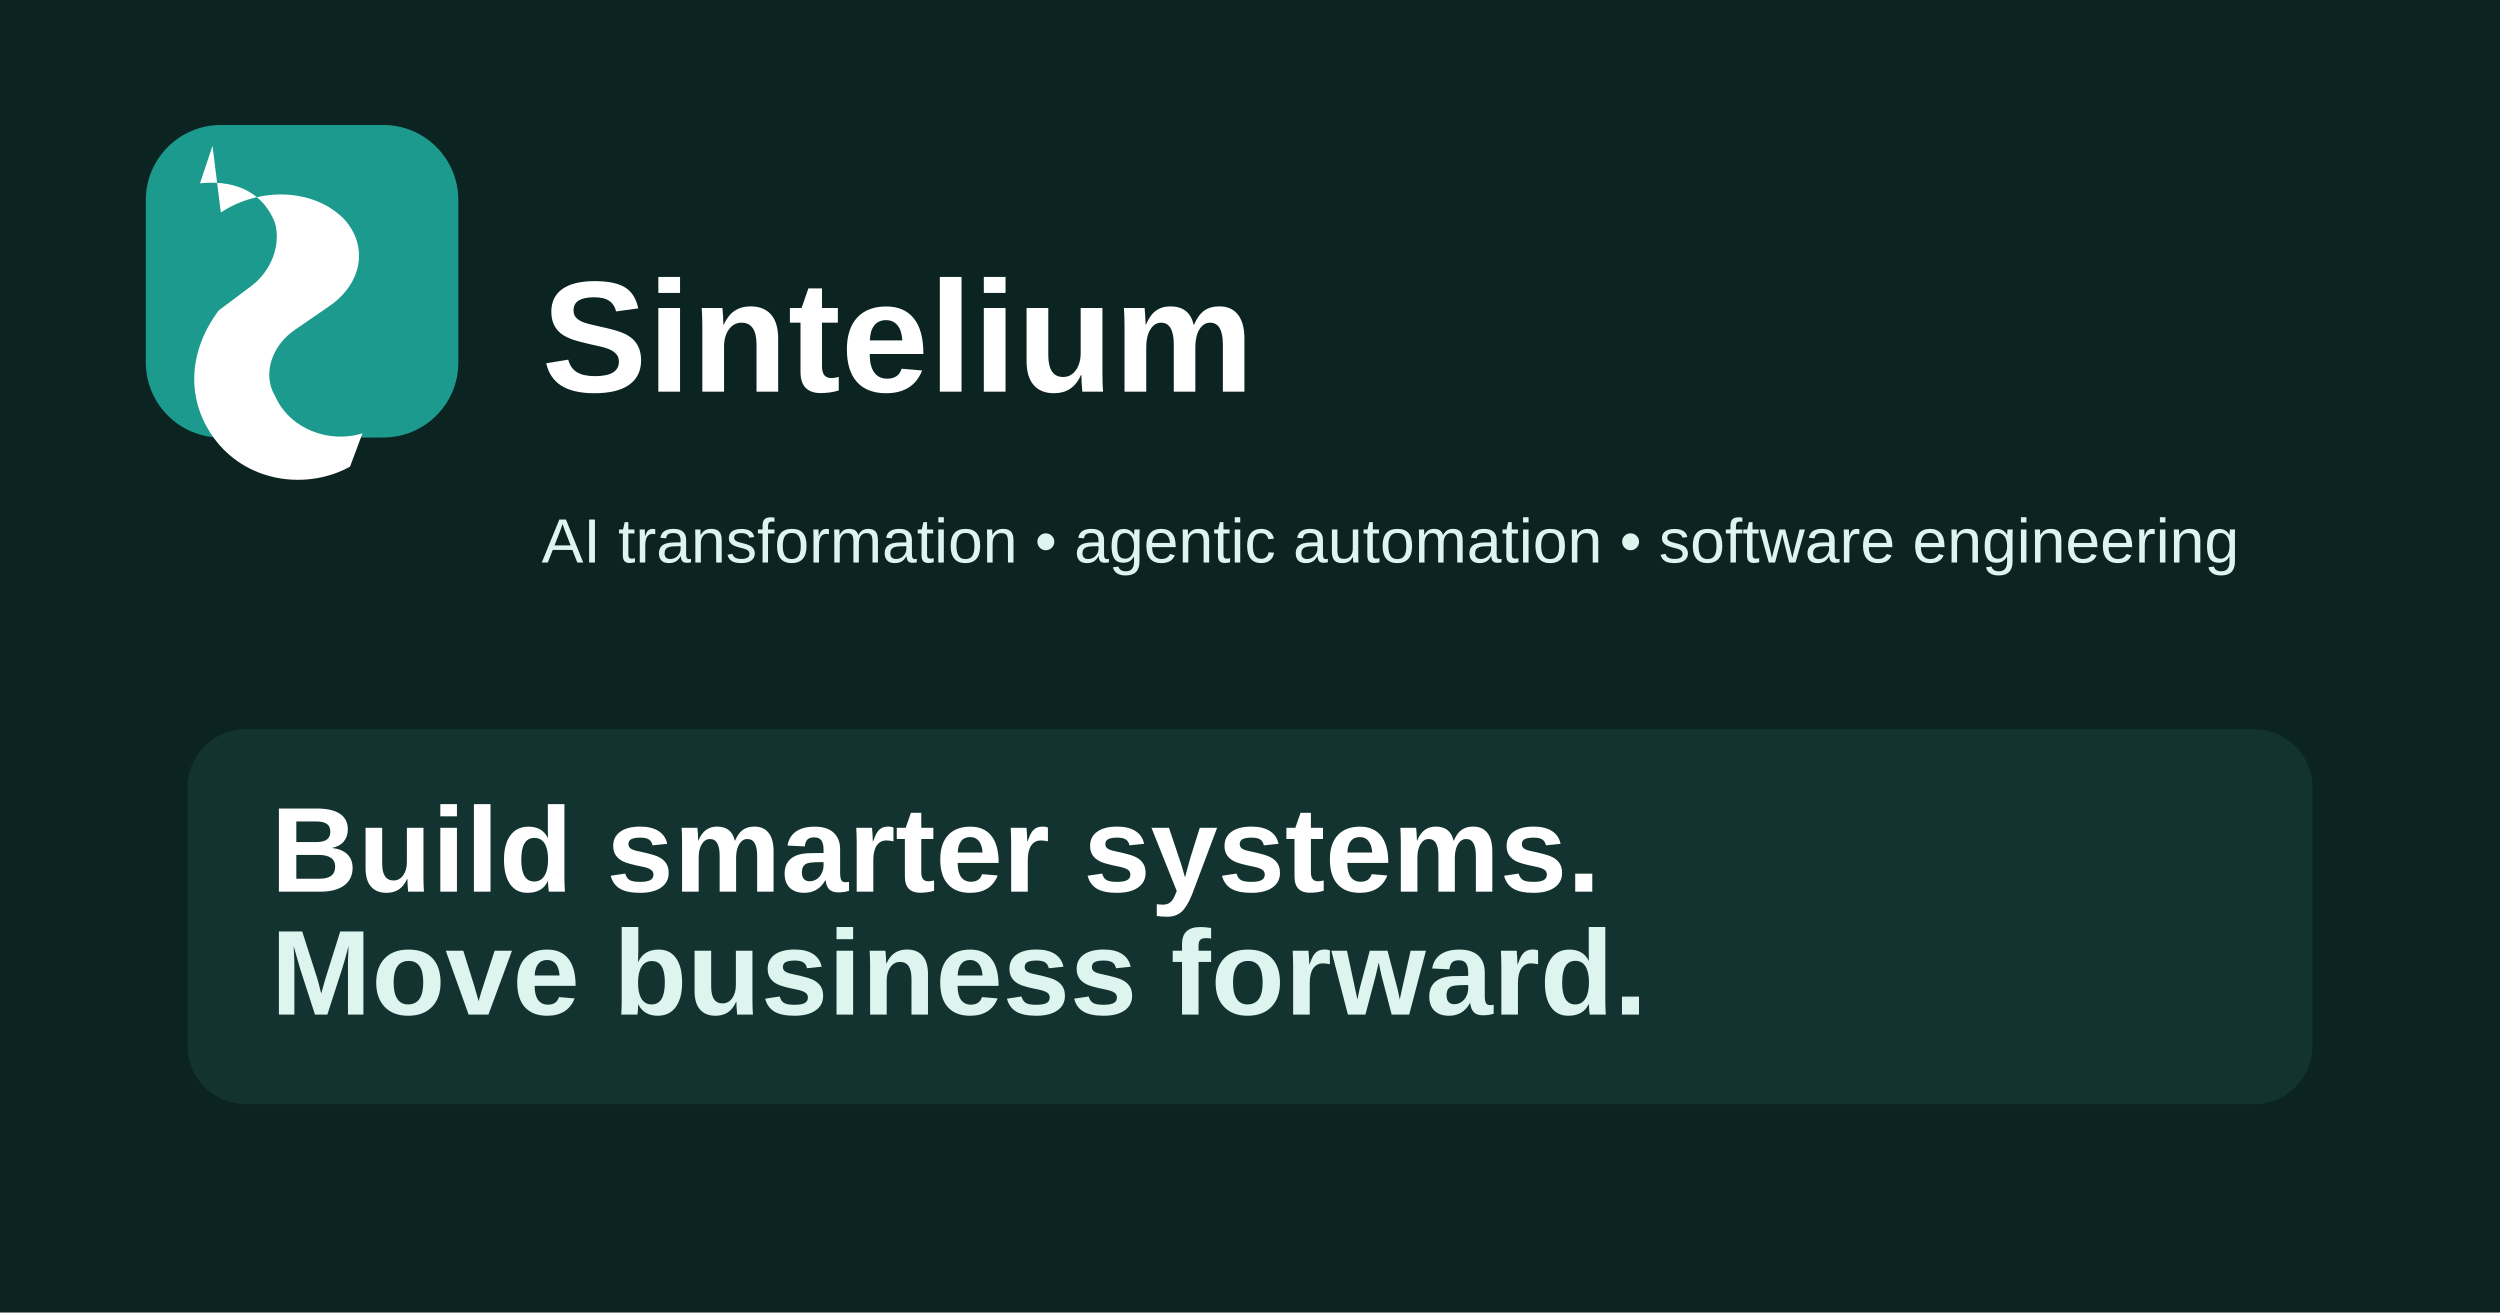
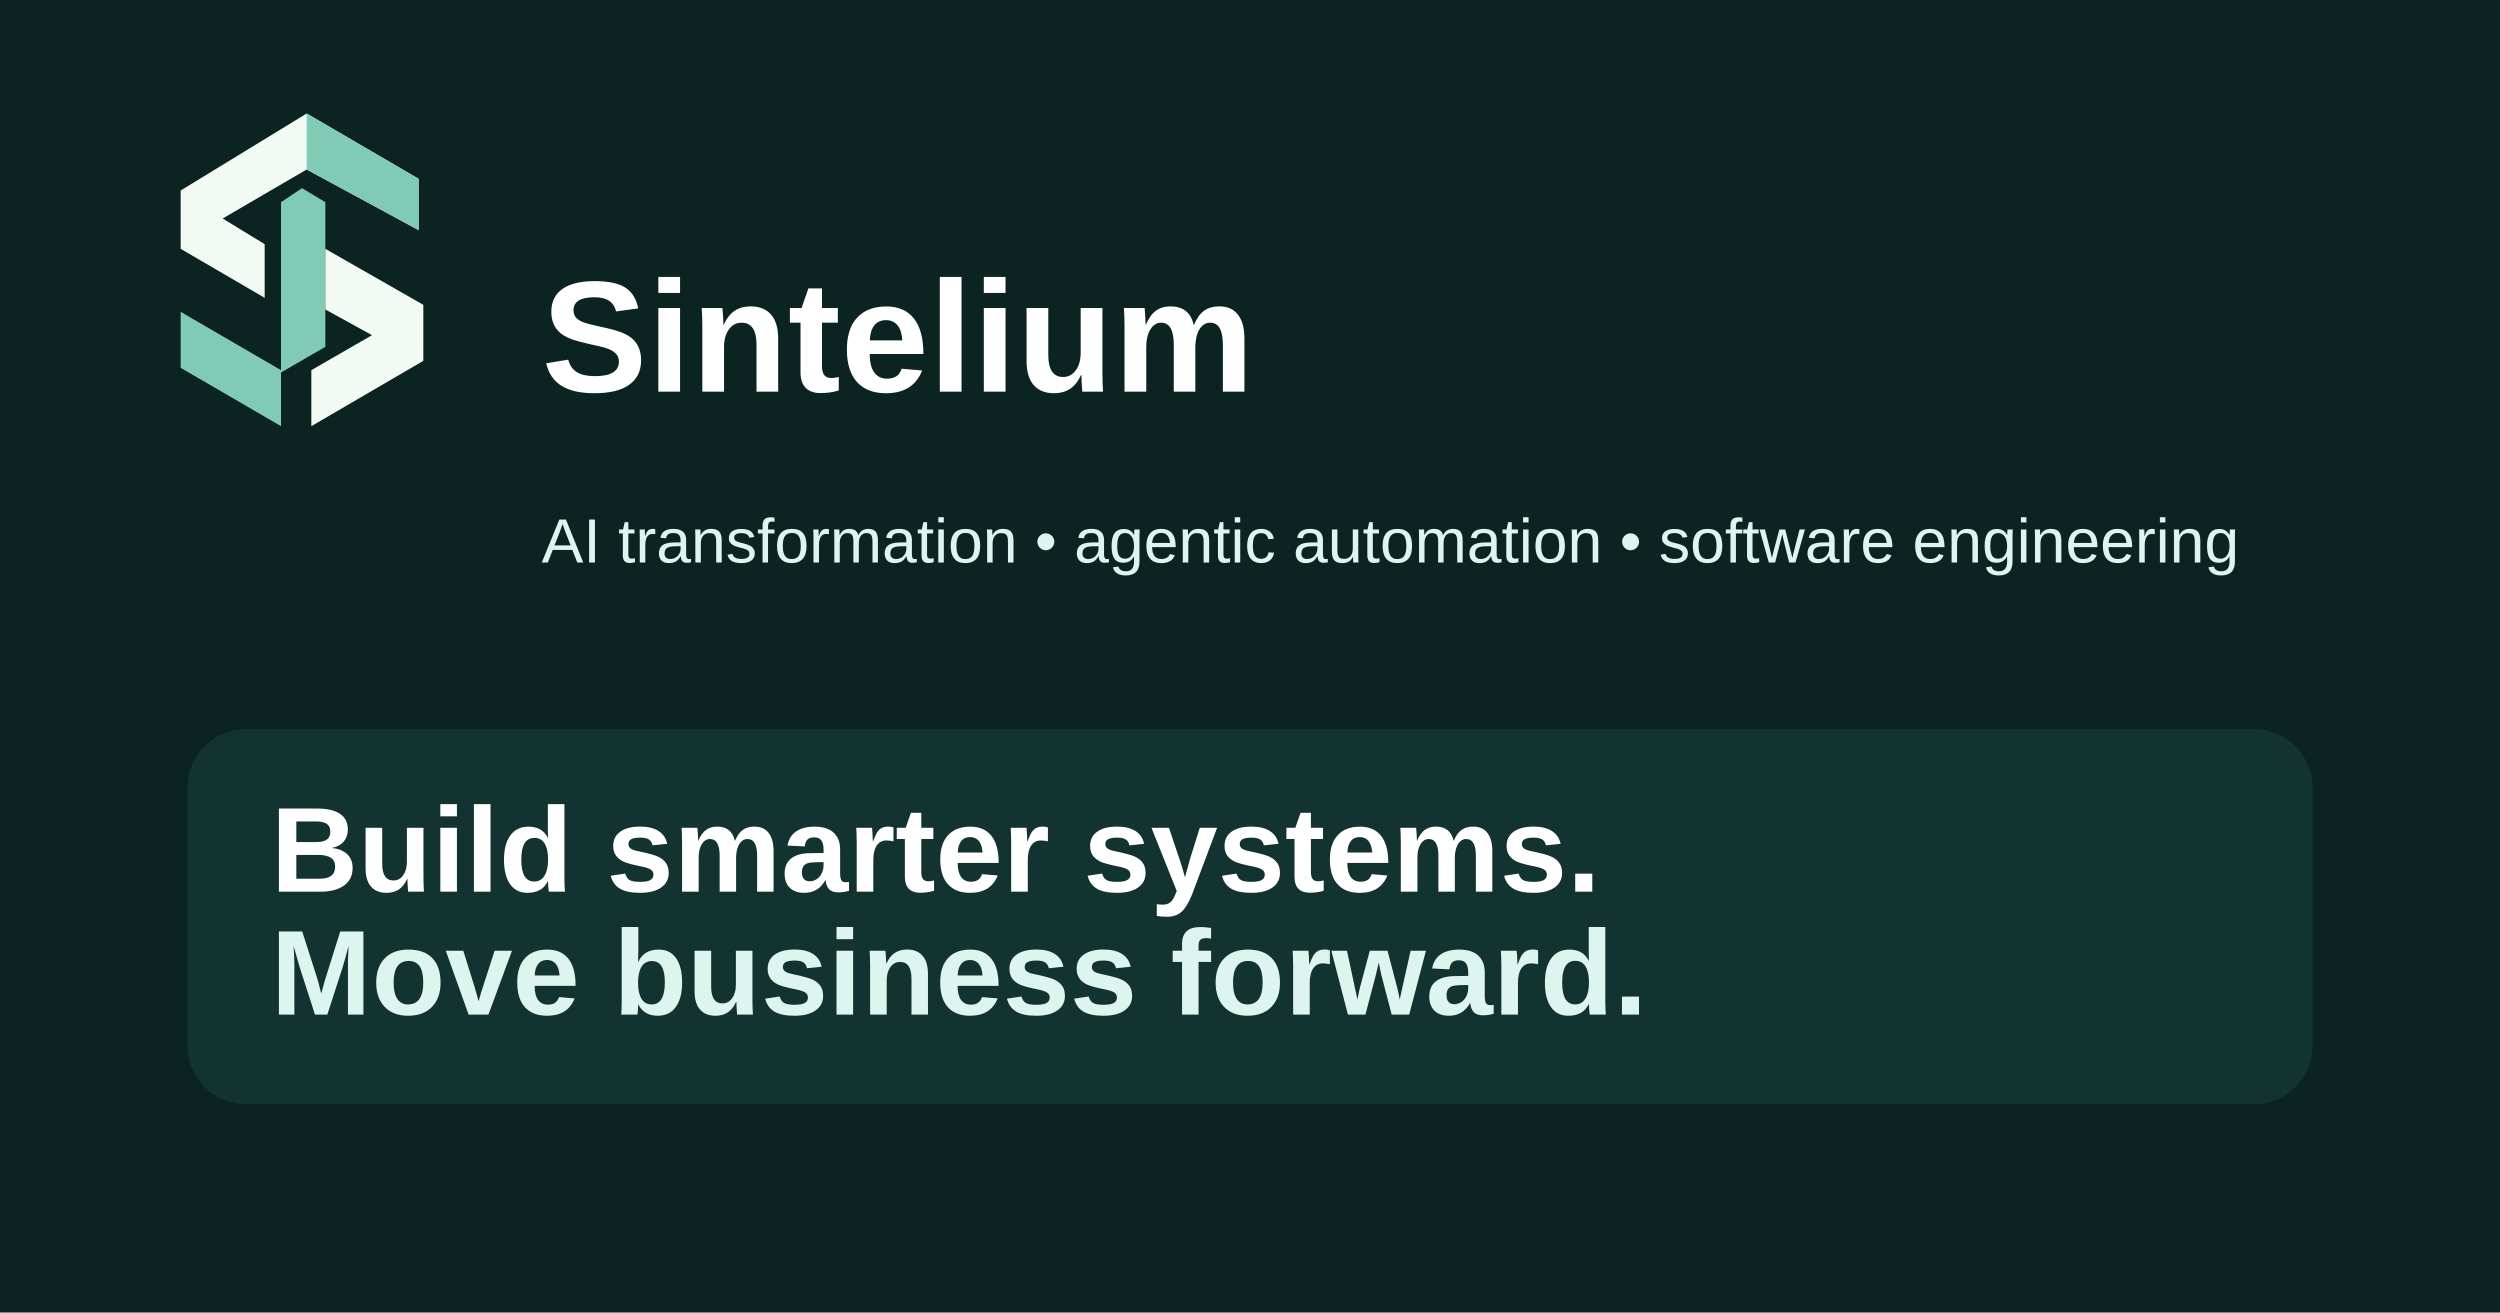
<svg xmlns="http://www.w3.org/2000/svg" viewBox="0 0 1200 630">
  <rect width="1200" height="630" fill="#0B2422" />
-   <rect x="70" y="60" width="150" height="150" rx="36" fill="#1C9A8E" />
-   <path d="M106 102c18-12 44-12 59 3 12 13 9 31-7 42l-16 11c-12 8-16 22-10 32 7 16 26 23 42 18l-6 16c-20 11-48 8-64-12-15-19-14-43 1-63l16-12c9-7 14-19 11-30-5-13-17-21-36-19l6-18Z" fill="#fff" />
+   <g transform="translate(80 50) scale(1.12)">
+     <path d="M60 4 108 32V54L60 28 24 49 42 60V83L6 62V37Z" fill="#f2faf4" />
+     <path d="M60 4 108 32V54L60 28Z" fill="#81cbb5" />
+     <path d="M49 42 58 36 68 42V104L49 115Z" fill="#81cbb5" />
+     <path d="M68 62 110 86V110L62 138V114L88 99 68 88Z" fill="#f2faf4" />
+     <path d="M6 89 49 114V138L6 113Z" fill="#81cbb5" />
+   </g>
  <text x="260" y="188" font-family="Segoe UI, Arial, sans-serif" font-size="76" font-weight="700" fill="#ffffff">Sintelium</text>
  <text x="260" y="270" font-family="Segoe UI, Arial, sans-serif" font-size="30" fill="#DDF4EF">AI transformation • agentic automation • software engineering</text>
  <rect x="90" y="350" width="1020" height="180" rx="28" fill="#12332F" />
  <text x="130" y="428" font-family="Segoe UI, Arial, sans-serif" font-size="58" font-weight="700" fill="#ffffff">Build smarter systems.</text>
  <text x="130" y="487" font-family="Segoe UI, Arial, sans-serif" font-size="58" font-weight="700" fill="#DDF4EF">Move business forward.</text>
</svg>
